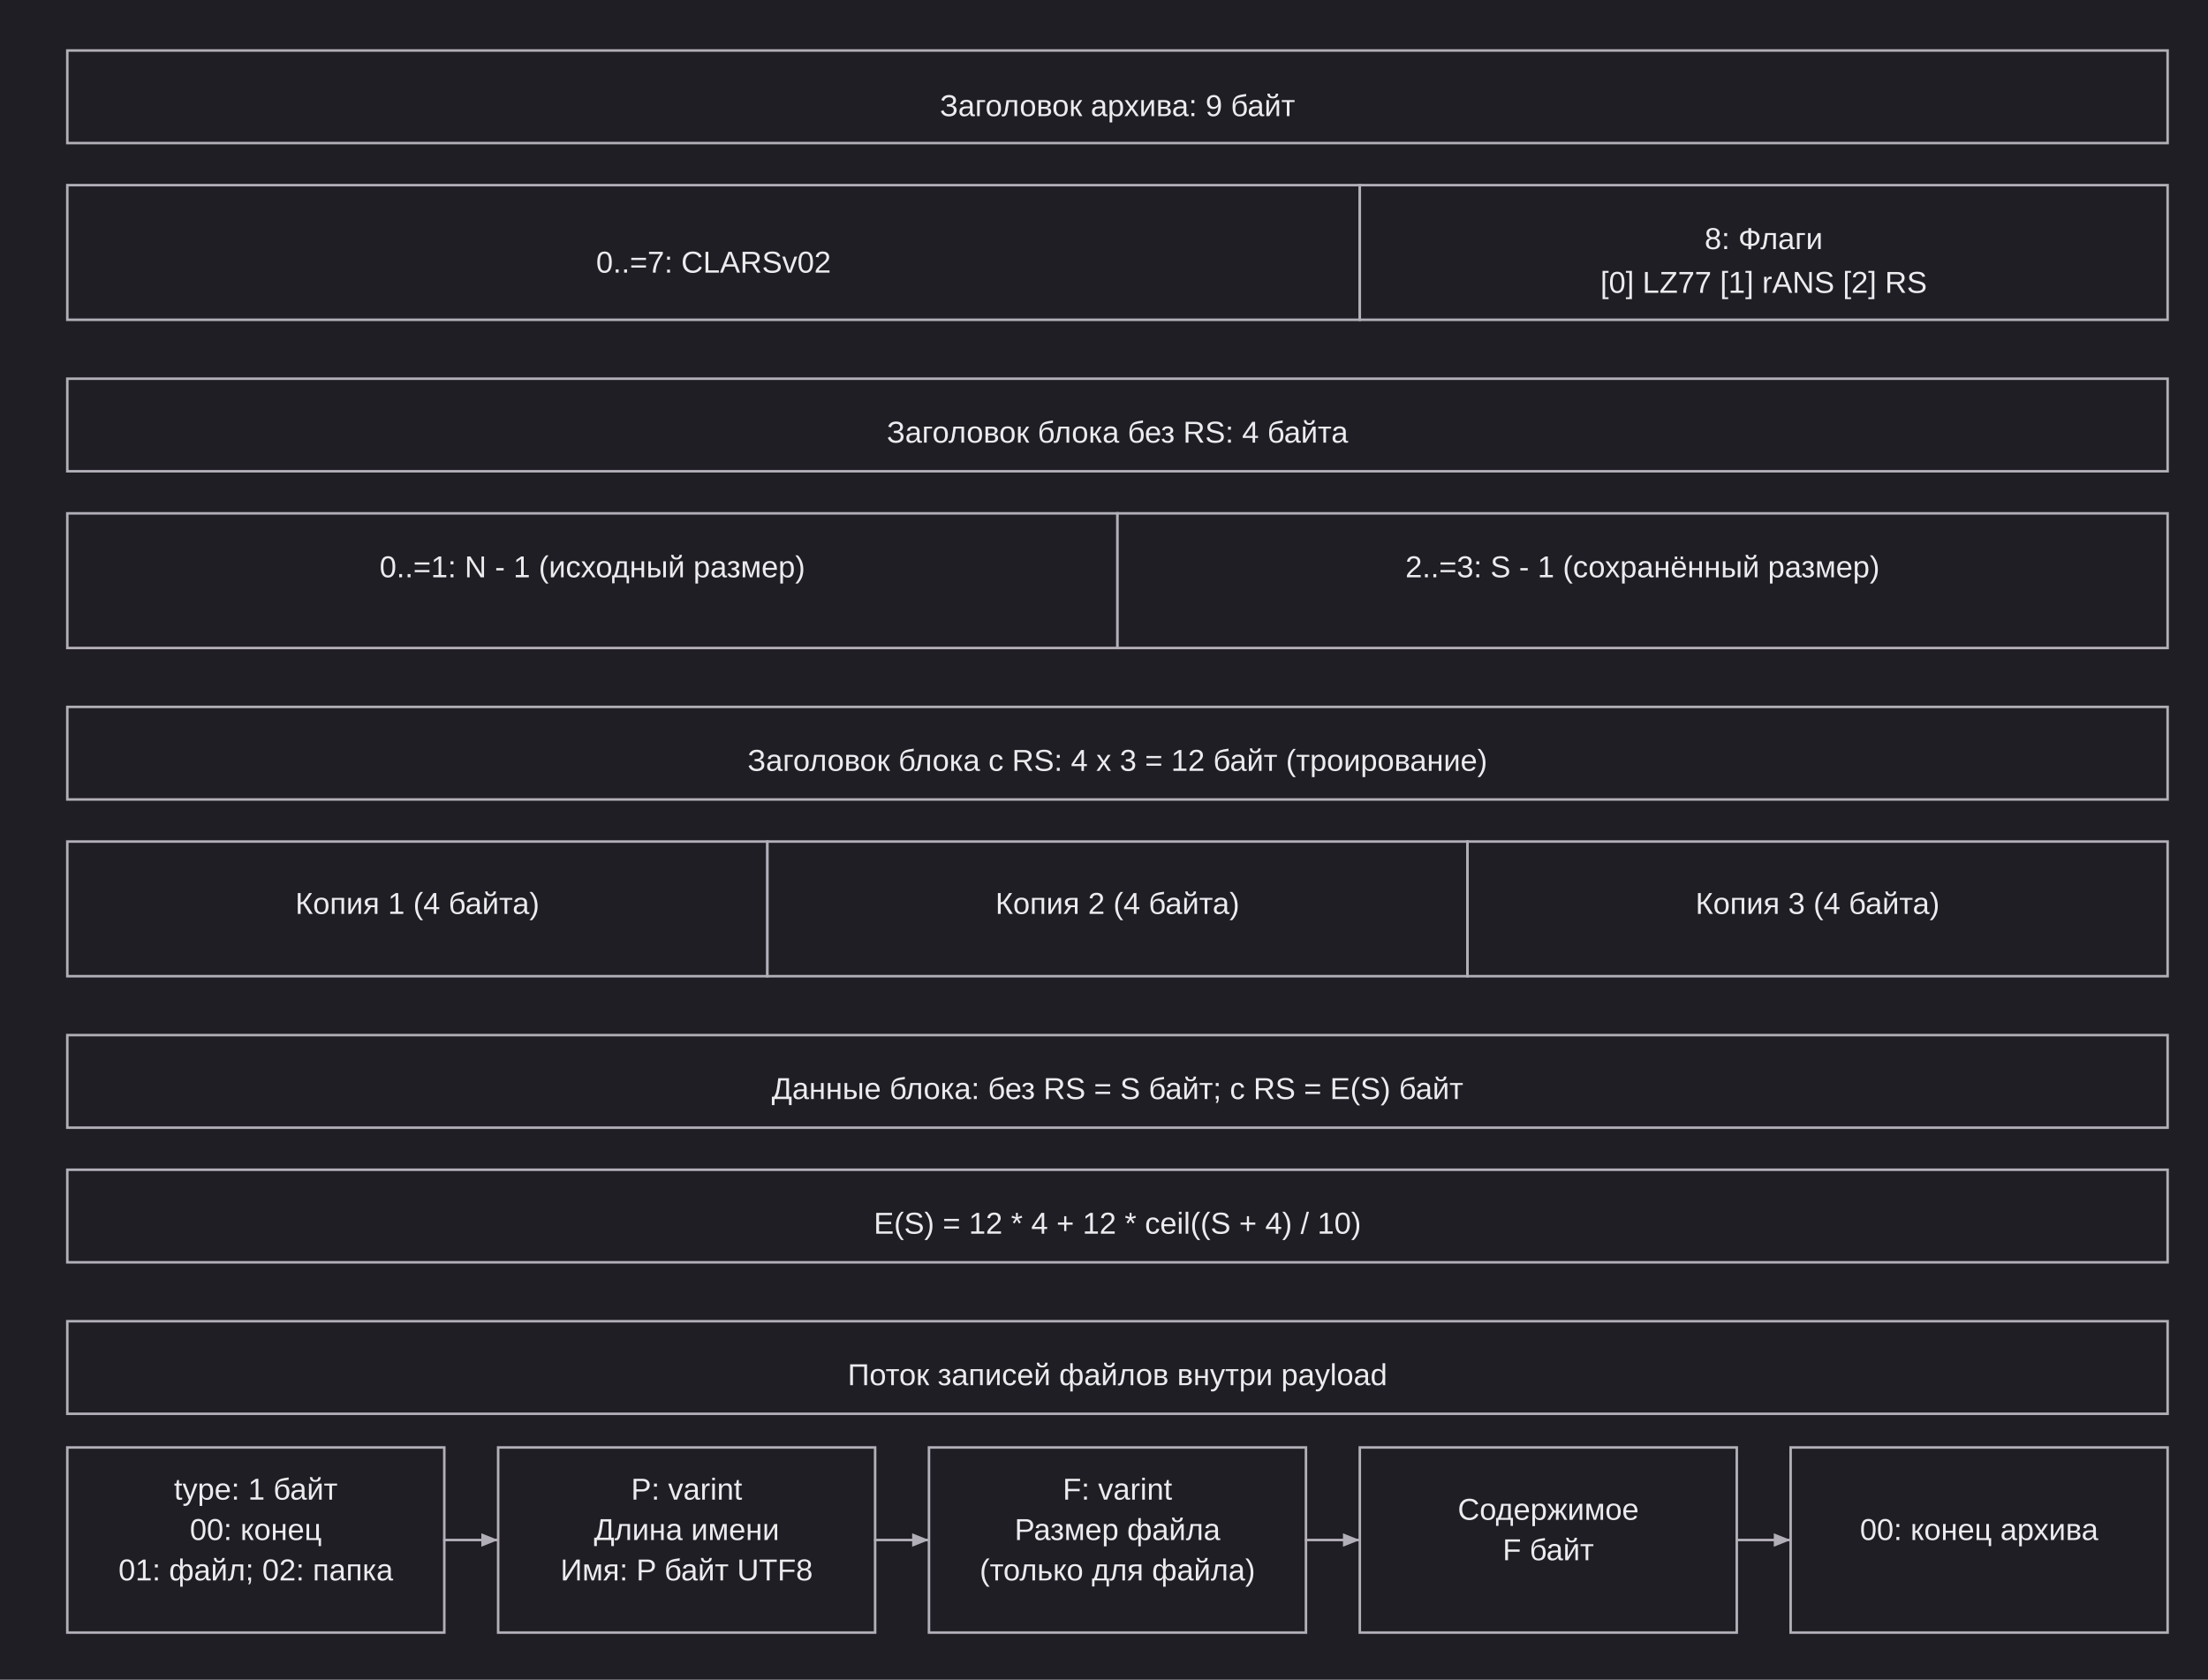
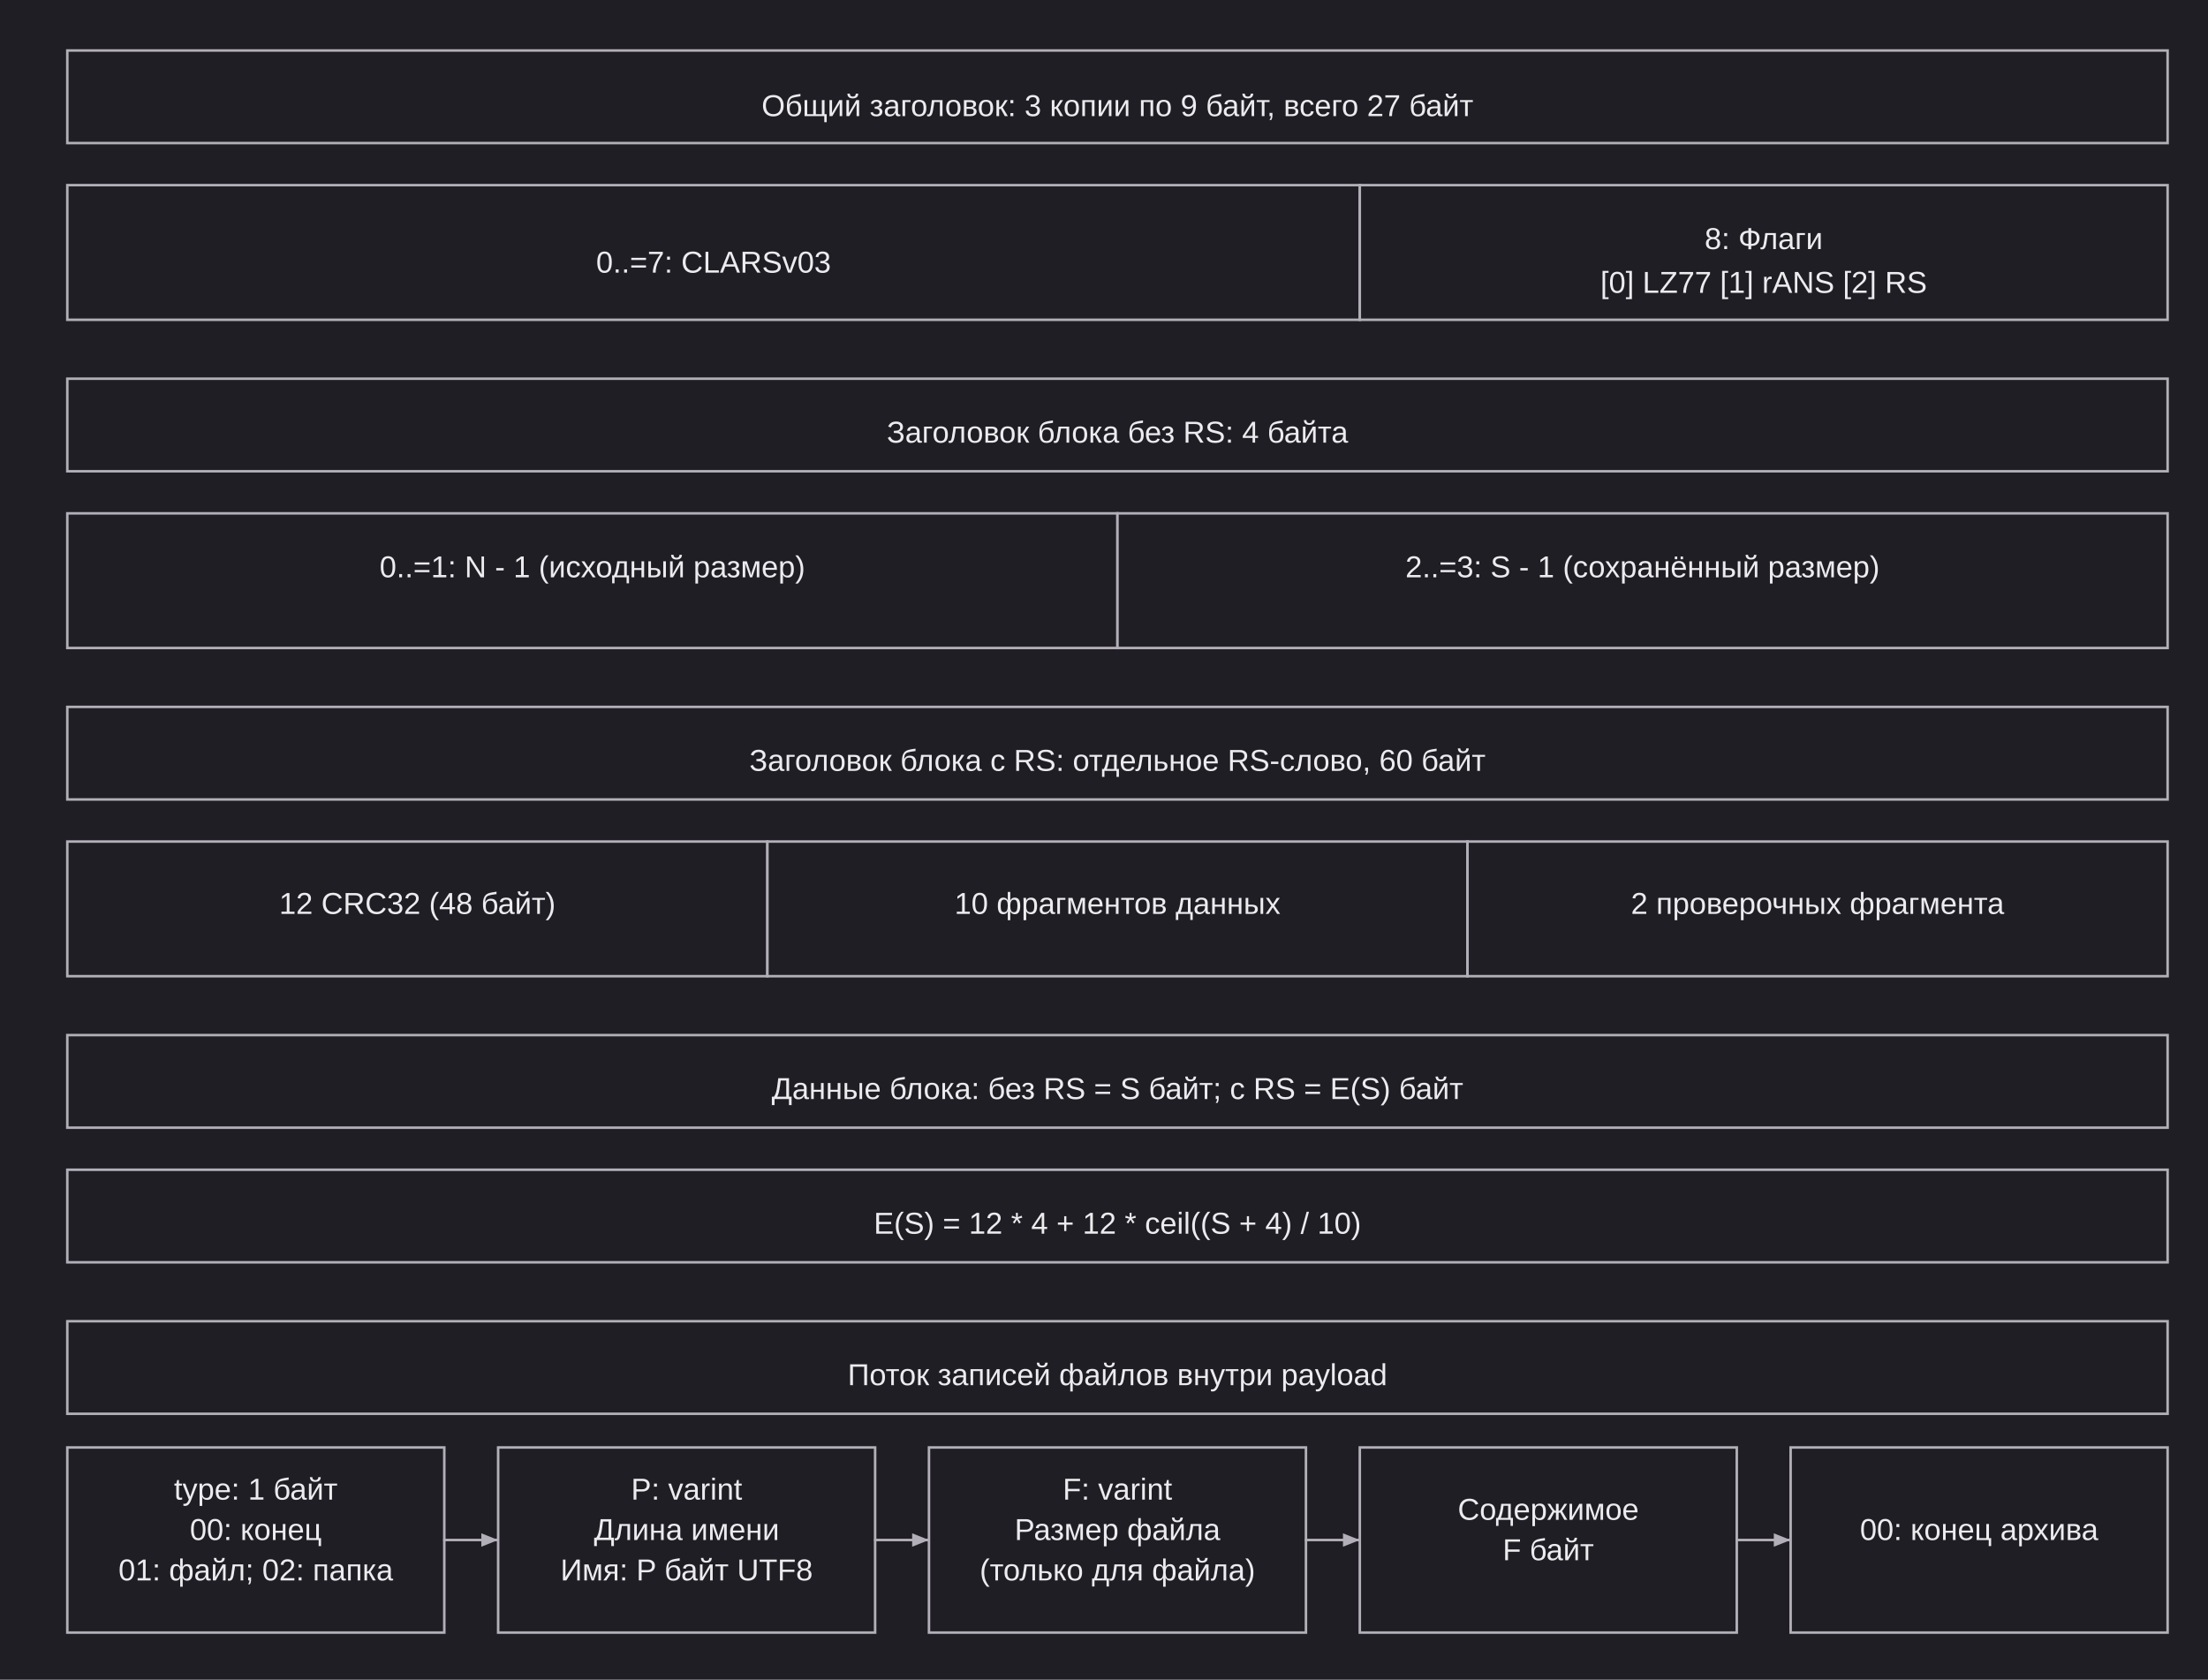
<svg xmlns="http://www.w3.org/2000/svg" width="1312" height="998" viewBox="0 0 1312 998">
  <defs>
    <marker id="arrow" viewBox="0 0 10 10" refX="10" refY="5" markerWidth="10" markerHeight="10" markerUnits="userSpaceOnUse" orient="auto">
      <path d="M 0 1 L 10 5 L 0 9 Z" fill="#b3afb9" />
    </marker>
  </defs>
  <rect x="0" y="0.0" width="1312" height="998.0" fill="#1f1e24" />
  <g id="drawing">
    <rect x="40" y="30" width="1248" height="55" fill="#1f1e24" stroke="#b3afb9" stroke-width="1.5" />
-     <text x="664" y="69" text-anchor="middle" font-family="Arial" font-size="18px" fill="#ececef">Заголовок архива: 9 байт</text>
+     <text x="664" y="69" text-anchor="middle" font-family="Arial" font-size="18px" fill="#ececef">Общий заголовок: 3 копии по 9 байт, всего 27 байт</text>
    <rect x="40" y="110" width="768" height="80" fill="#1f1e24" stroke="#b3afb9" stroke-width="1.5" />
-     <text x="424" y="162" text-anchor="middle" font-family="Arial" font-size="18px" fill="#ececef">0..=7: CLARSv02</text>
+     <text x="424" y="162" text-anchor="middle" font-family="Arial" font-size="18px" fill="#ececef">0..=7: CLARSv03</text>
    <rect x="808" y="110" width="480" height="80" fill="#1f1e24" stroke="#b3afb9" stroke-width="1.5" />
    <text x="1048" y="148" text-anchor="middle" font-family="Arial" font-size="18px" fill="#ececef">8: Флаги</text>
    <text x="1048" y="174" text-anchor="middle" font-family="Arial" font-size="18px" fill="#ececef">[0] LZ77 [1] rANS [2] RS</text>
    <rect x="40" y="225" width="1248" height="55" fill="#1f1e24" stroke="#b3afb9" stroke-width="1.5" />
    <text x="664" y="263" text-anchor="middle" font-family="Arial" font-size="18px" fill="#ececef">Заголовок блока без RS: 4 байта</text>
    <rect x="40" y="305" width="624" height="80" fill="#1f1e24" stroke="#b3afb9" stroke-width="1.5" />
    <text x="352" y="343" text-anchor="middle" font-family="Arial" font-size="18px" fill="#ececef">0..=1: N - 1 (исходный размер)</text>
    <rect x="664" y="305" width="624" height="80" fill="#1f1e24" stroke="#b3afb9" stroke-width="1.5" />
    <text x="976" y="343" text-anchor="middle" font-family="Arial" font-size="18px" fill="#ececef">2..=3: S - 1 (сохранённый размер)</text>
    <rect x="40" y="420" width="1248" height="55" fill="#1f1e24" stroke="#b3afb9" stroke-width="1.5" />
-     <text x="664" y="458" text-anchor="middle" font-family="Arial" font-size="18px" fill="#ececef">Заголовок блока с RS: 4 x 3 = 12 байт (троирование)</text>
+     <text x="664" y="458" text-anchor="middle" font-family="Arial" font-size="18px" fill="#ececef">Заголовок блока с RS: отдельное RS-слово, 60 байт</text>
    <rect x="40" y="500" width="416" height="80" fill="#1f1e24" stroke="#b3afb9" stroke-width="1.5" />
-     <text x="248" y="543" text-anchor="middle" font-family="Arial" font-size="18px" fill="#ececef">Копия 1 (4 байта)</text>
+     <text x="248" y="543" text-anchor="middle" font-family="Arial" font-size="18px" fill="#ececef">12 CRC32 (48 байт)</text>
    <rect x="456" y="500" width="416" height="80" fill="#1f1e24" stroke="#b3afb9" stroke-width="1.5" />
-     <text x="664" y="543" text-anchor="middle" font-family="Arial" font-size="18px" fill="#ececef">Копия 2 (4 байта)</text>
+     <text x="664" y="543" text-anchor="middle" font-family="Arial" font-size="18px" fill="#ececef">10 фрагментов данных</text>
    <rect x="872" y="500" width="416" height="80" fill="#1f1e24" stroke="#b3afb9" stroke-width="1.5" />
-     <text x="1080" y="543" text-anchor="middle" font-family="Arial" font-size="18px" fill="#ececef">Копия 3 (4 байта)</text>
+     <text x="1080" y="543" text-anchor="middle" font-family="Arial" font-size="18px" fill="#ececef">2 проверочных фрагмента</text>
    <rect x="40" y="615" width="1248" height="55" fill="#1f1e24" stroke="#b3afb9" stroke-width="1.5" />
    <text x="664" y="653" text-anchor="middle" font-family="Arial" font-size="18px" fill="#ececef">Данные блока: без RS = S байт; с RS = E(S) байт</text>
    <rect x="40" y="695" width="1248" height="55" fill="#1f1e24" stroke="#b3afb9" stroke-width="1.5" />
    <text x="664" y="733" text-anchor="middle" font-family="Arial" font-size="18px" fill="#ececef">E(S) = 12 * 4 + 12 * ceil((S + 4) / 10)</text>
    <rect x="40" y="785" width="1248" height="55" fill="#1f1e24" stroke="#b3afb9" stroke-width="1.5" />
    <text x="664" y="823" text-anchor="middle" font-family="Arial" font-size="18px" fill="#ececef">Поток записей файлов внутри payload</text>
    <rect x="40" y="860" width="224" height="110" fill="#1f1e24" stroke="#b3afb9" stroke-width="1.5" />
    <path d="M 264 915 L 296 915" fill="none" stroke="#b3afb9" stroke-width="1.5" stroke-linecap="round" marker-end="url(#arrow)" />
    <rect x="296" y="860" width="224" height="110" fill="#1f1e24" stroke="#b3afb9" stroke-width="1.5" />
    <path d="M 520 915 L 552 915" fill="none" stroke="#b3afb9" stroke-width="1.5" stroke-linecap="round" marker-end="url(#arrow)" />
    <rect x="552" y="860" width="224" height="110" fill="#1f1e24" stroke="#b3afb9" stroke-width="1.5" />
    <path d="M 776 915 L 808 915" fill="none" stroke="#b3afb9" stroke-width="1.5" stroke-linecap="round" marker-end="url(#arrow)" />
    <rect x="808" y="860" width="224" height="110" fill="#1f1e24" stroke="#b3afb9" stroke-width="1.5" />
    <path d="M 1032 915 L 1064 915" fill="none" stroke="#b3afb9" stroke-width="1.5" stroke-linecap="round" marker-end="url(#arrow)" />
    <rect x="1064" y="860" width="224" height="110" fill="#1f1e24" stroke="#b3afb9" stroke-width="1.5" />
    <text x="152" y="891" text-anchor="middle" font-family="Arial" font-size="18px" fill="#ececef">type: 1 байт</text>
    <text x="152" y="915" text-anchor="middle" font-family="Arial" font-size="18px" fill="#ececef">00: конец</text>
    <text x="152" y="939" text-anchor="middle" font-family="Arial" font-size="18px" fill="#ececef">01: файл; 02: папка</text>
    <text x="408" y="891" text-anchor="middle" font-family="Arial" font-size="18px" fill="#ececef">P: varint</text>
    <text x="408" y="915" text-anchor="middle" font-family="Arial" font-size="18px" fill="#ececef">Длина имени</text>
    <text x="408" y="939" text-anchor="middle" font-family="Arial" font-size="18px" fill="#ececef">Имя: P байт UTF8</text>
    <text x="664" y="891" text-anchor="middle" font-family="Arial" font-size="18px" fill="#ececef">F: varint</text>
    <text x="664" y="915" text-anchor="middle" font-family="Arial" font-size="18px" fill="#ececef">Размер файла</text>
    <text x="664" y="939" text-anchor="middle" font-family="Arial" font-size="18px" fill="#ececef">(только для файла)</text>
    <text x="920" y="903" text-anchor="middle" font-family="Arial" font-size="18px" fill="#ececef">Содержимое</text>
    <text x="920" y="927" text-anchor="middle" font-family="Arial" font-size="18px" fill="#ececef">F байт</text>
    <text x="1176" y="915" text-anchor="middle" font-family="Arial" font-size="18px" fill="#ececef">00: конец архива</text>
  </g>
</svg>
